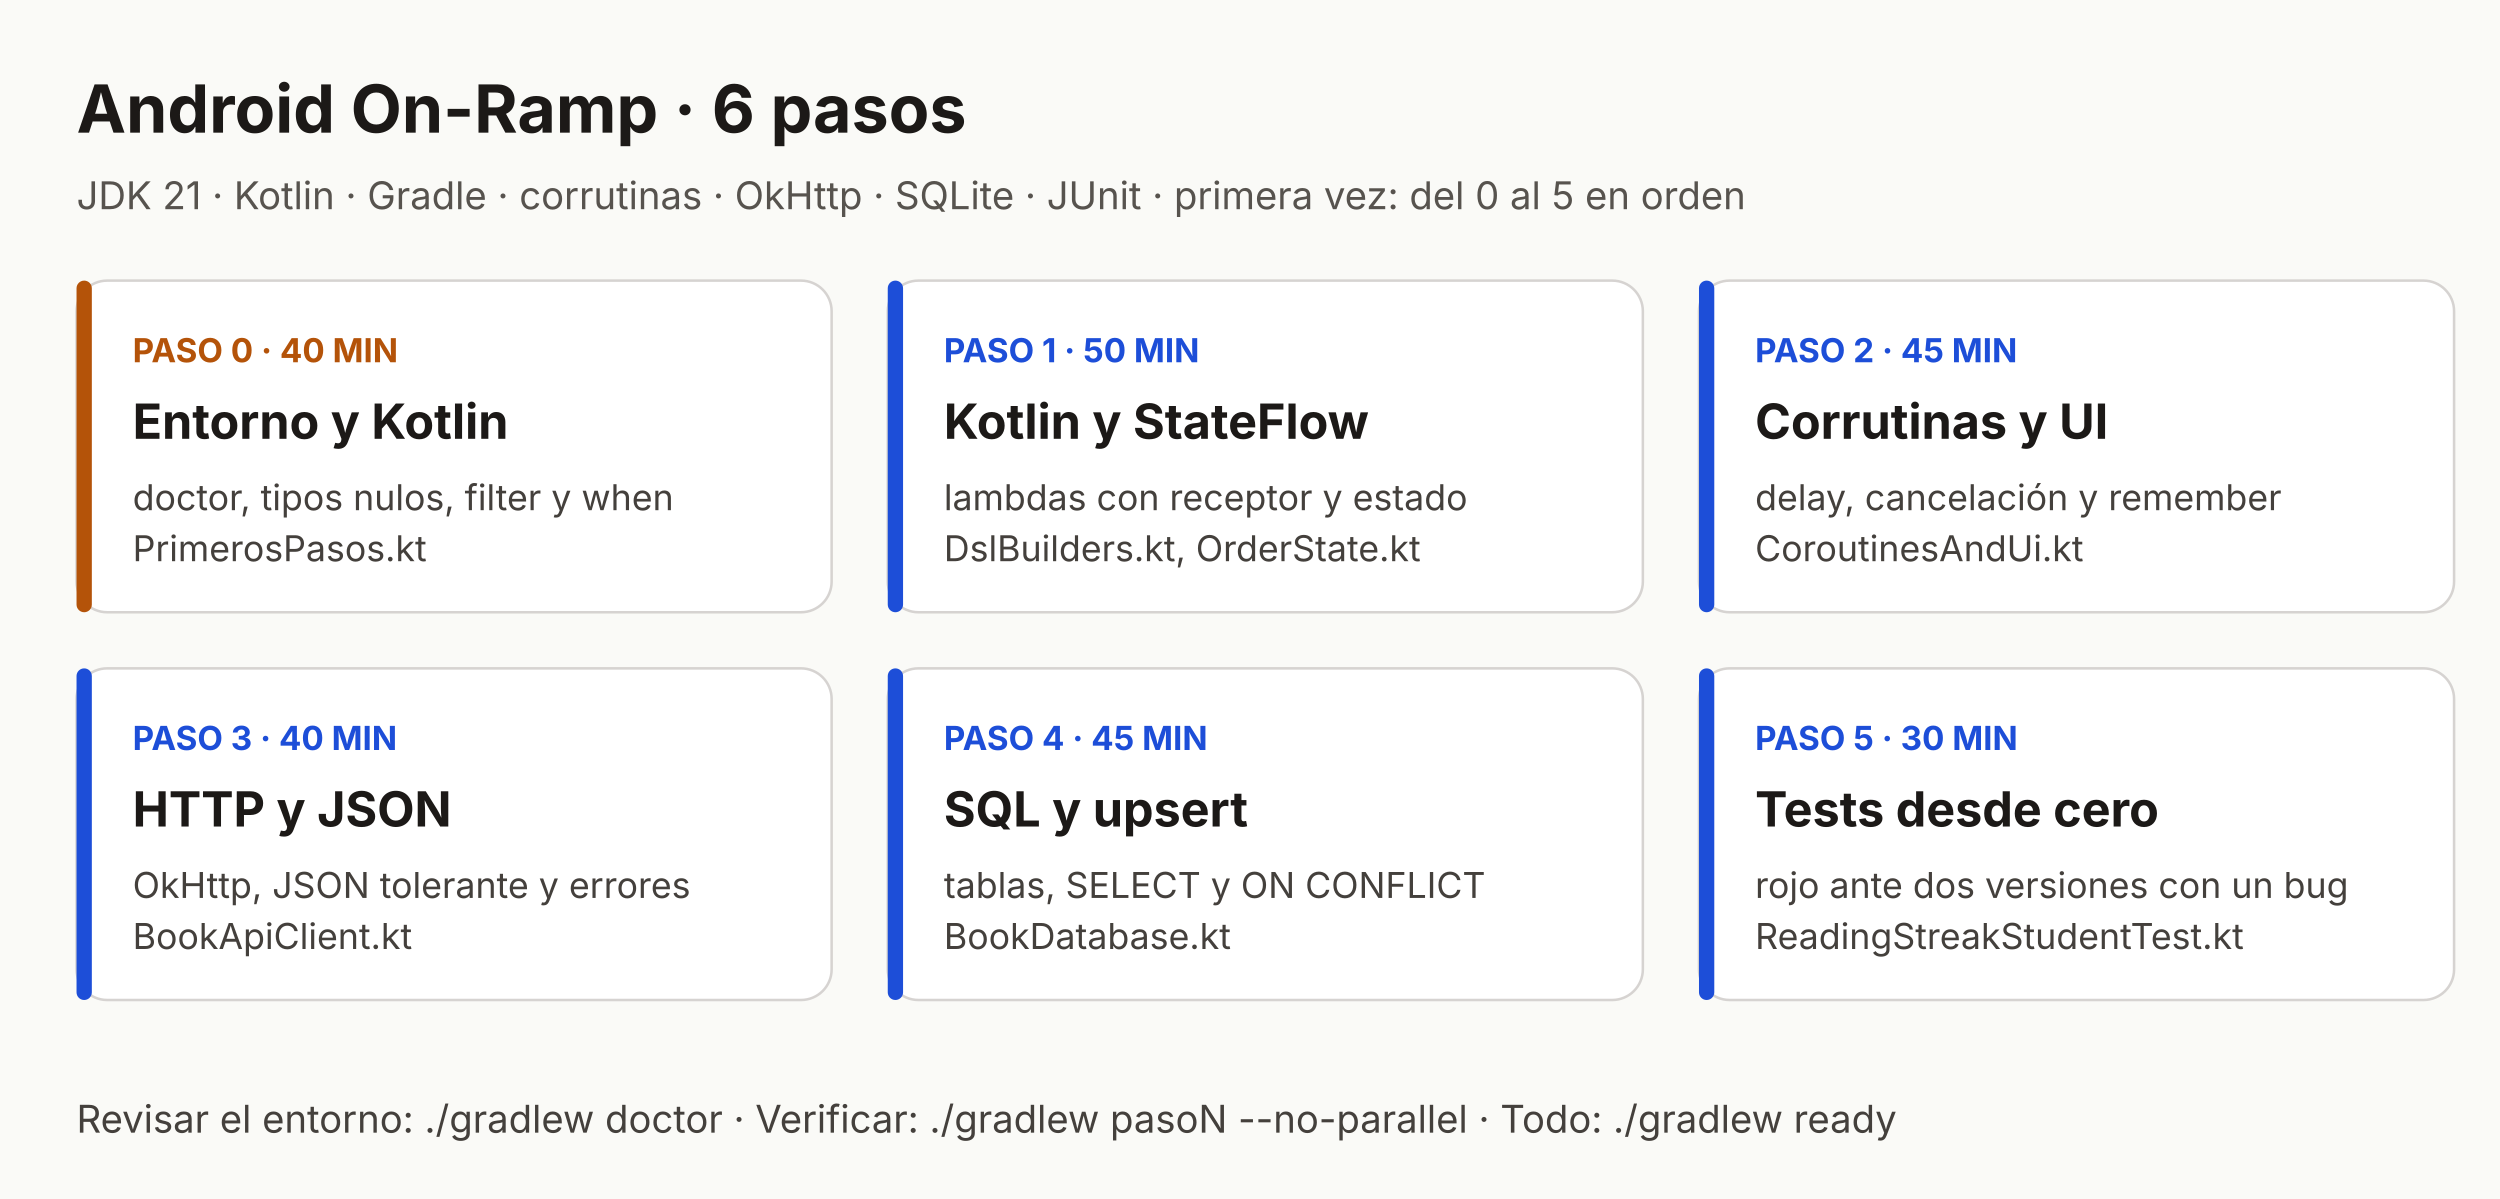
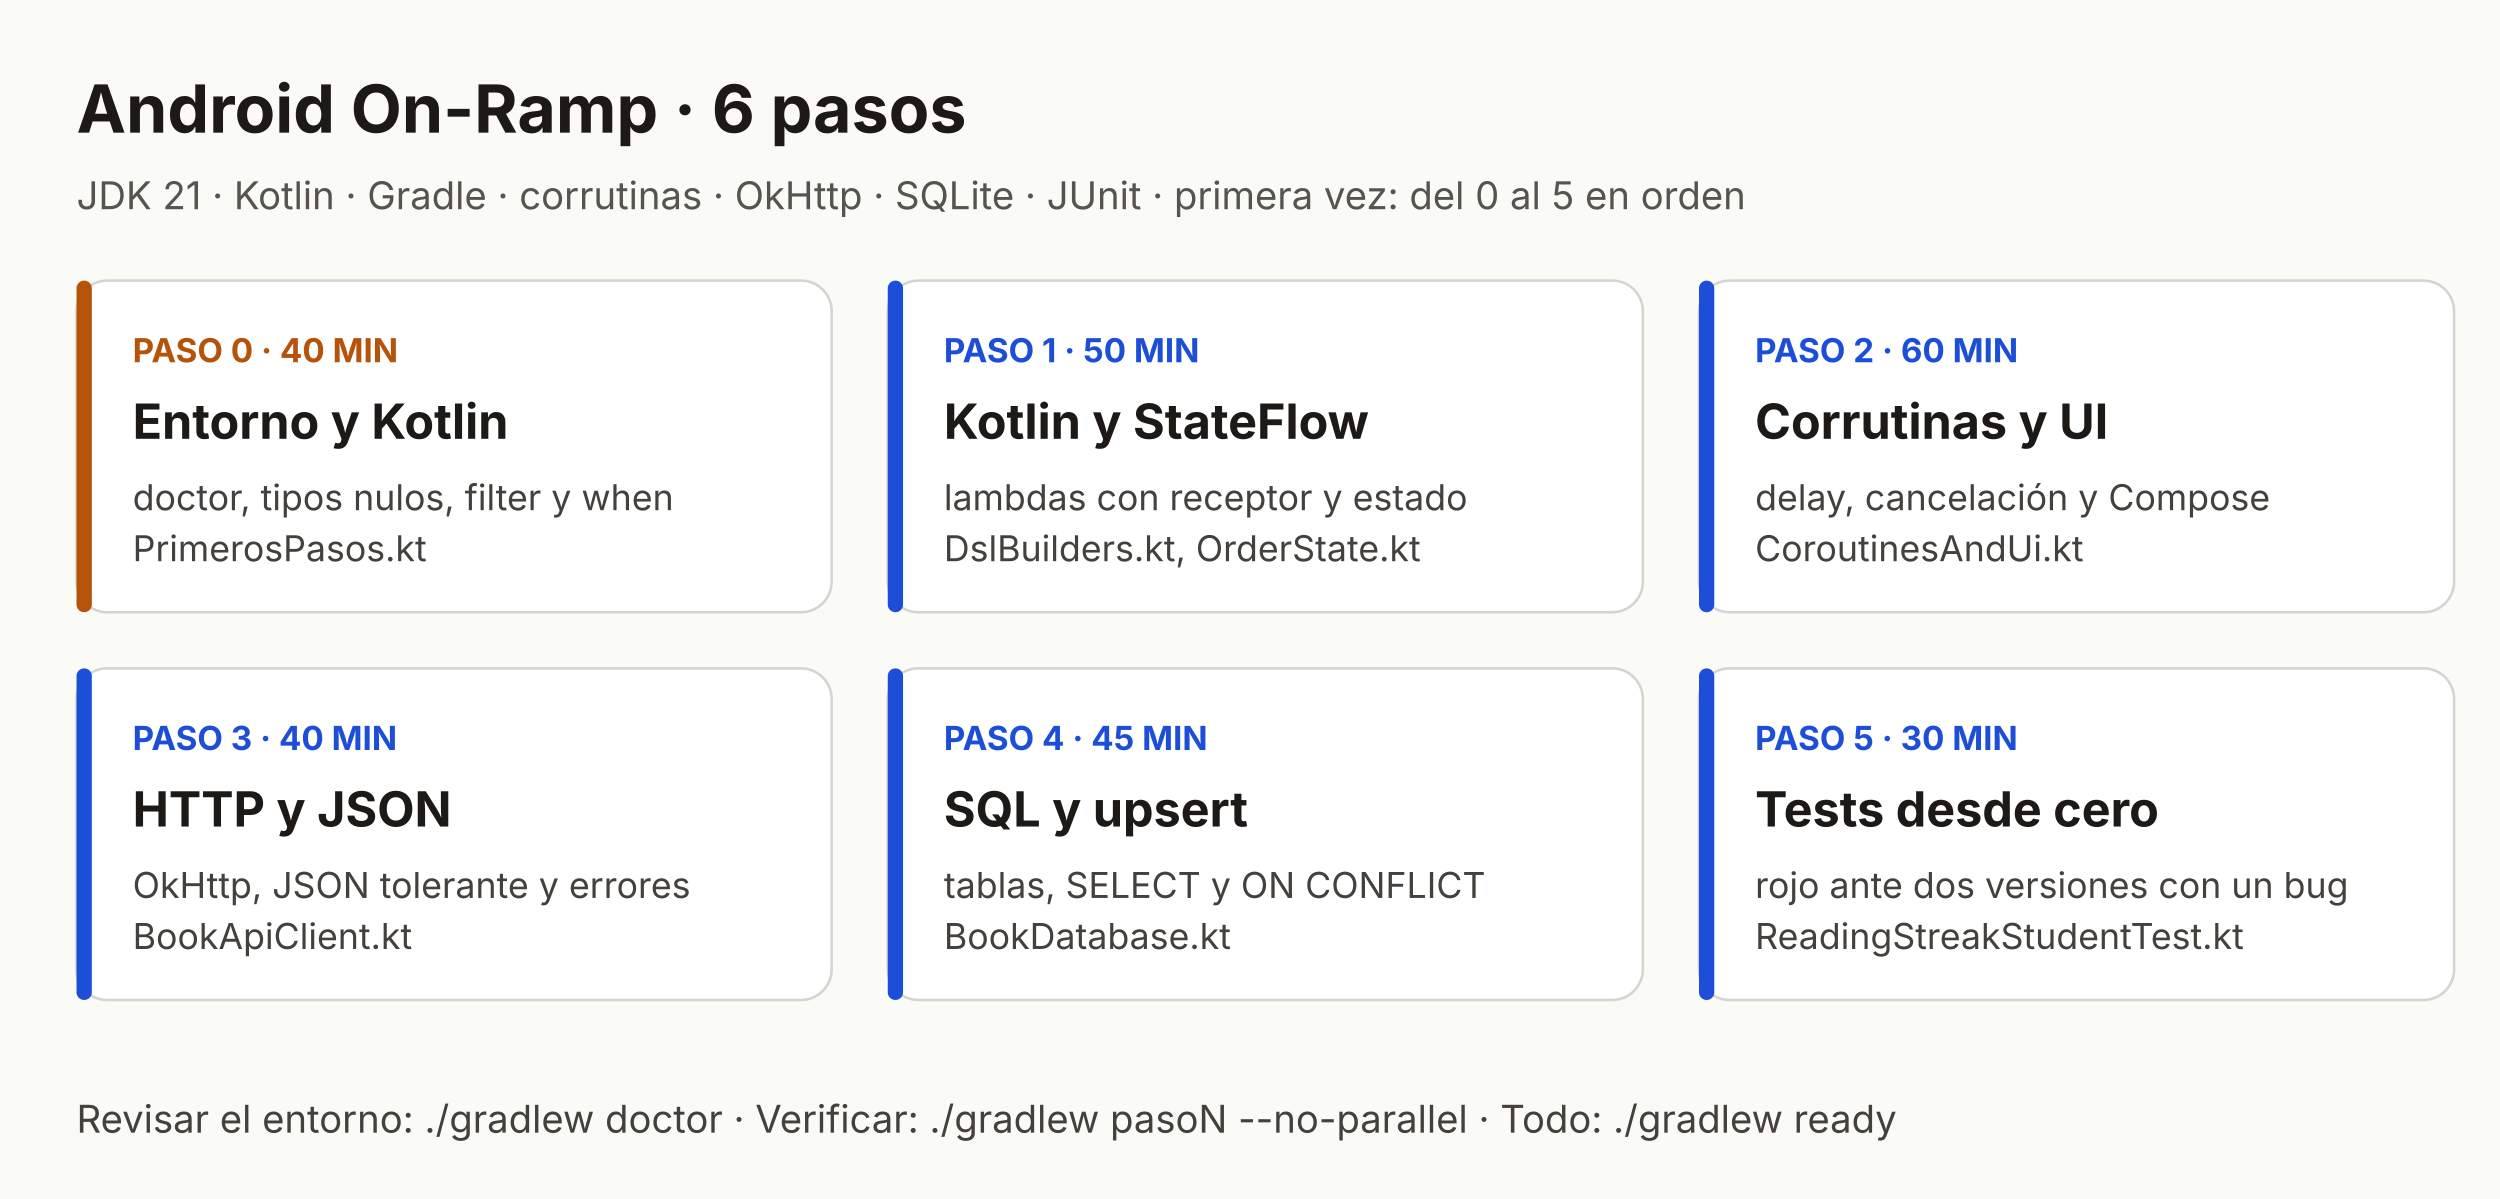
<svg xmlns="http://www.w3.org/2000/svg" viewBox="0 0 980 470" role="img" aria-labelledby="t d">
  <rect width="980" height="470" fill="#fafaf7" />
  <g font-family="Inter, Helvetica, Arial, sans-serif">
    <text x="30" y="52" font-size="26" font-weight="700" fill="#1c1917">Android On-Ramp · 6 pasos</text>
    <text x="30" y="82" font-size="15" fill="#57534e">JDK 21 · Kotlin · Gradle · corrutinas · OkHttp · SQLite · JUnit · primera vez: del 0 al 5 en orden</text>
    <rect x="30" y="110" width="296" height="130" rx="12" fill="#ffffff" stroke="#d6d3d1" />
    <rect x="30" y="110" width="6" height="130" rx="3" fill="#b45309" />
    <text x="52" y="142" font-size="13" font-weight="700" fill="#b45309">PASO 0 · 40 MIN</text>
    <text x="52" y="172" font-size="19" font-weight="700" fill="#1c1917">Entorno y Kotlin</text>
    <text x="52" y="200" font-size="14" fill="#44403c">doctor, tipos nulos, filter y when</text>
    <text x="52" y="220" font-size="14" fill="#44403c">PrimerosPasos.kt</text>
    <rect x="348" y="110" width="296" height="130" rx="12" fill="#ffffff" stroke="#d6d3d1" />
    <rect x="348" y="110" width="6" height="130" rx="3" fill="#1d4ed8" />
    <text x="370" y="142" font-size="13" font-weight="700" fill="#1d4ed8">PASO 1 · 50 MIN</text>
    <text x="370" y="172" font-size="19" font-weight="700" fill="#1c1917">Kotlin y StateFlow</text>
    <text x="370" y="200" font-size="14" fill="#44403c">lambdas con receptor y estado</text>
    <text x="370" y="220" font-size="14" fill="#44403c">DslBuilders.kt, OrderState.kt</text>
    <rect x="666" y="110" width="296" height="130" rx="12" fill="#ffffff" stroke="#d6d3d1" />
    <rect x="666" y="110" width="6" height="130" rx="3" fill="#1d4ed8" />
-     <text x="688" y="142" font-size="13" font-weight="700" fill="#1d4ed8">PASO 2 · 45 MIN</text>
+     <text x="688" y="142" font-size="13" font-weight="700" fill="#1d4ed8">PASO 2 · 60 MIN</text>
    <text x="688" y="172" font-size="19" font-weight="700" fill="#1c1917">Corrutinas y UI</text>
-     <text x="688" y="200" font-size="14" fill="#44403c">delay, cancelación y remember</text>
+     <text x="688" y="200" font-size="14" fill="#44403c">delay, cancelación y Compose</text>
    <text x="688" y="220" font-size="14" fill="#44403c">CoroutinesAndUi.kt</text>
    <rect x="30" y="262" width="296" height="130" rx="12" fill="#ffffff" stroke="#d6d3d1" />
    <rect x="30" y="262" width="6" height="130" rx="3" fill="#1d4ed8" />
    <text x="52" y="294" font-size="13" font-weight="700" fill="#1d4ed8">PASO 3 · 40 MIN</text>
    <text x="52" y="324" font-size="19" font-weight="700" fill="#1c1917">HTTP y JSON</text>
    <text x="52" y="352" font-size="14" fill="#44403c">OkHttp, JSON tolerante y errores</text>
    <text x="52" y="372" font-size="14" fill="#44403c">BookApiClient.kt</text>
    <rect x="348" y="262" width="296" height="130" rx="12" fill="#ffffff" stroke="#d6d3d1" />
    <rect x="348" y="262" width="6" height="130" rx="3" fill="#1d4ed8" />
    <text x="370" y="294" font-size="13" font-weight="700" fill="#1d4ed8">PASO 4 · 45 MIN</text>
    <text x="370" y="324" font-size="19" font-weight="700" fill="#1c1917">SQL y upsert</text>
    <text x="370" y="352" font-size="14" fill="#44403c">tablas, SELECT y ON CONFLICT</text>
    <text x="370" y="372" font-size="14" fill="#44403c">BookDatabase.kt</text>
    <rect x="666" y="262" width="296" height="130" rx="12" fill="#ffffff" stroke="#d6d3d1" />
    <rect x="666" y="262" width="6" height="130" rx="3" fill="#1d4ed8" />
    <text x="688" y="294" font-size="13" font-weight="700" fill="#1d4ed8">PASO 5 · 30 MIN</text>
    <text x="688" y="324" font-size="19" font-weight="700" fill="#1c1917">Tests desde cero</text>
    <text x="688" y="352" font-size="14" fill="#44403c">rojo ante dos versiones con un bug</text>
    <text x="688" y="372" font-size="14" fill="#44403c">ReadingStreakStudentTest.kt</text>
    <text x="30" y="444" font-size="15" fill="#44403c">Revisar el entorno: ./gradlew doctor   ·   Verificar: ./gradlew pasoN --no-parallel   ·   Todo: ./gradlew ready</text>
  </g>
</svg>
